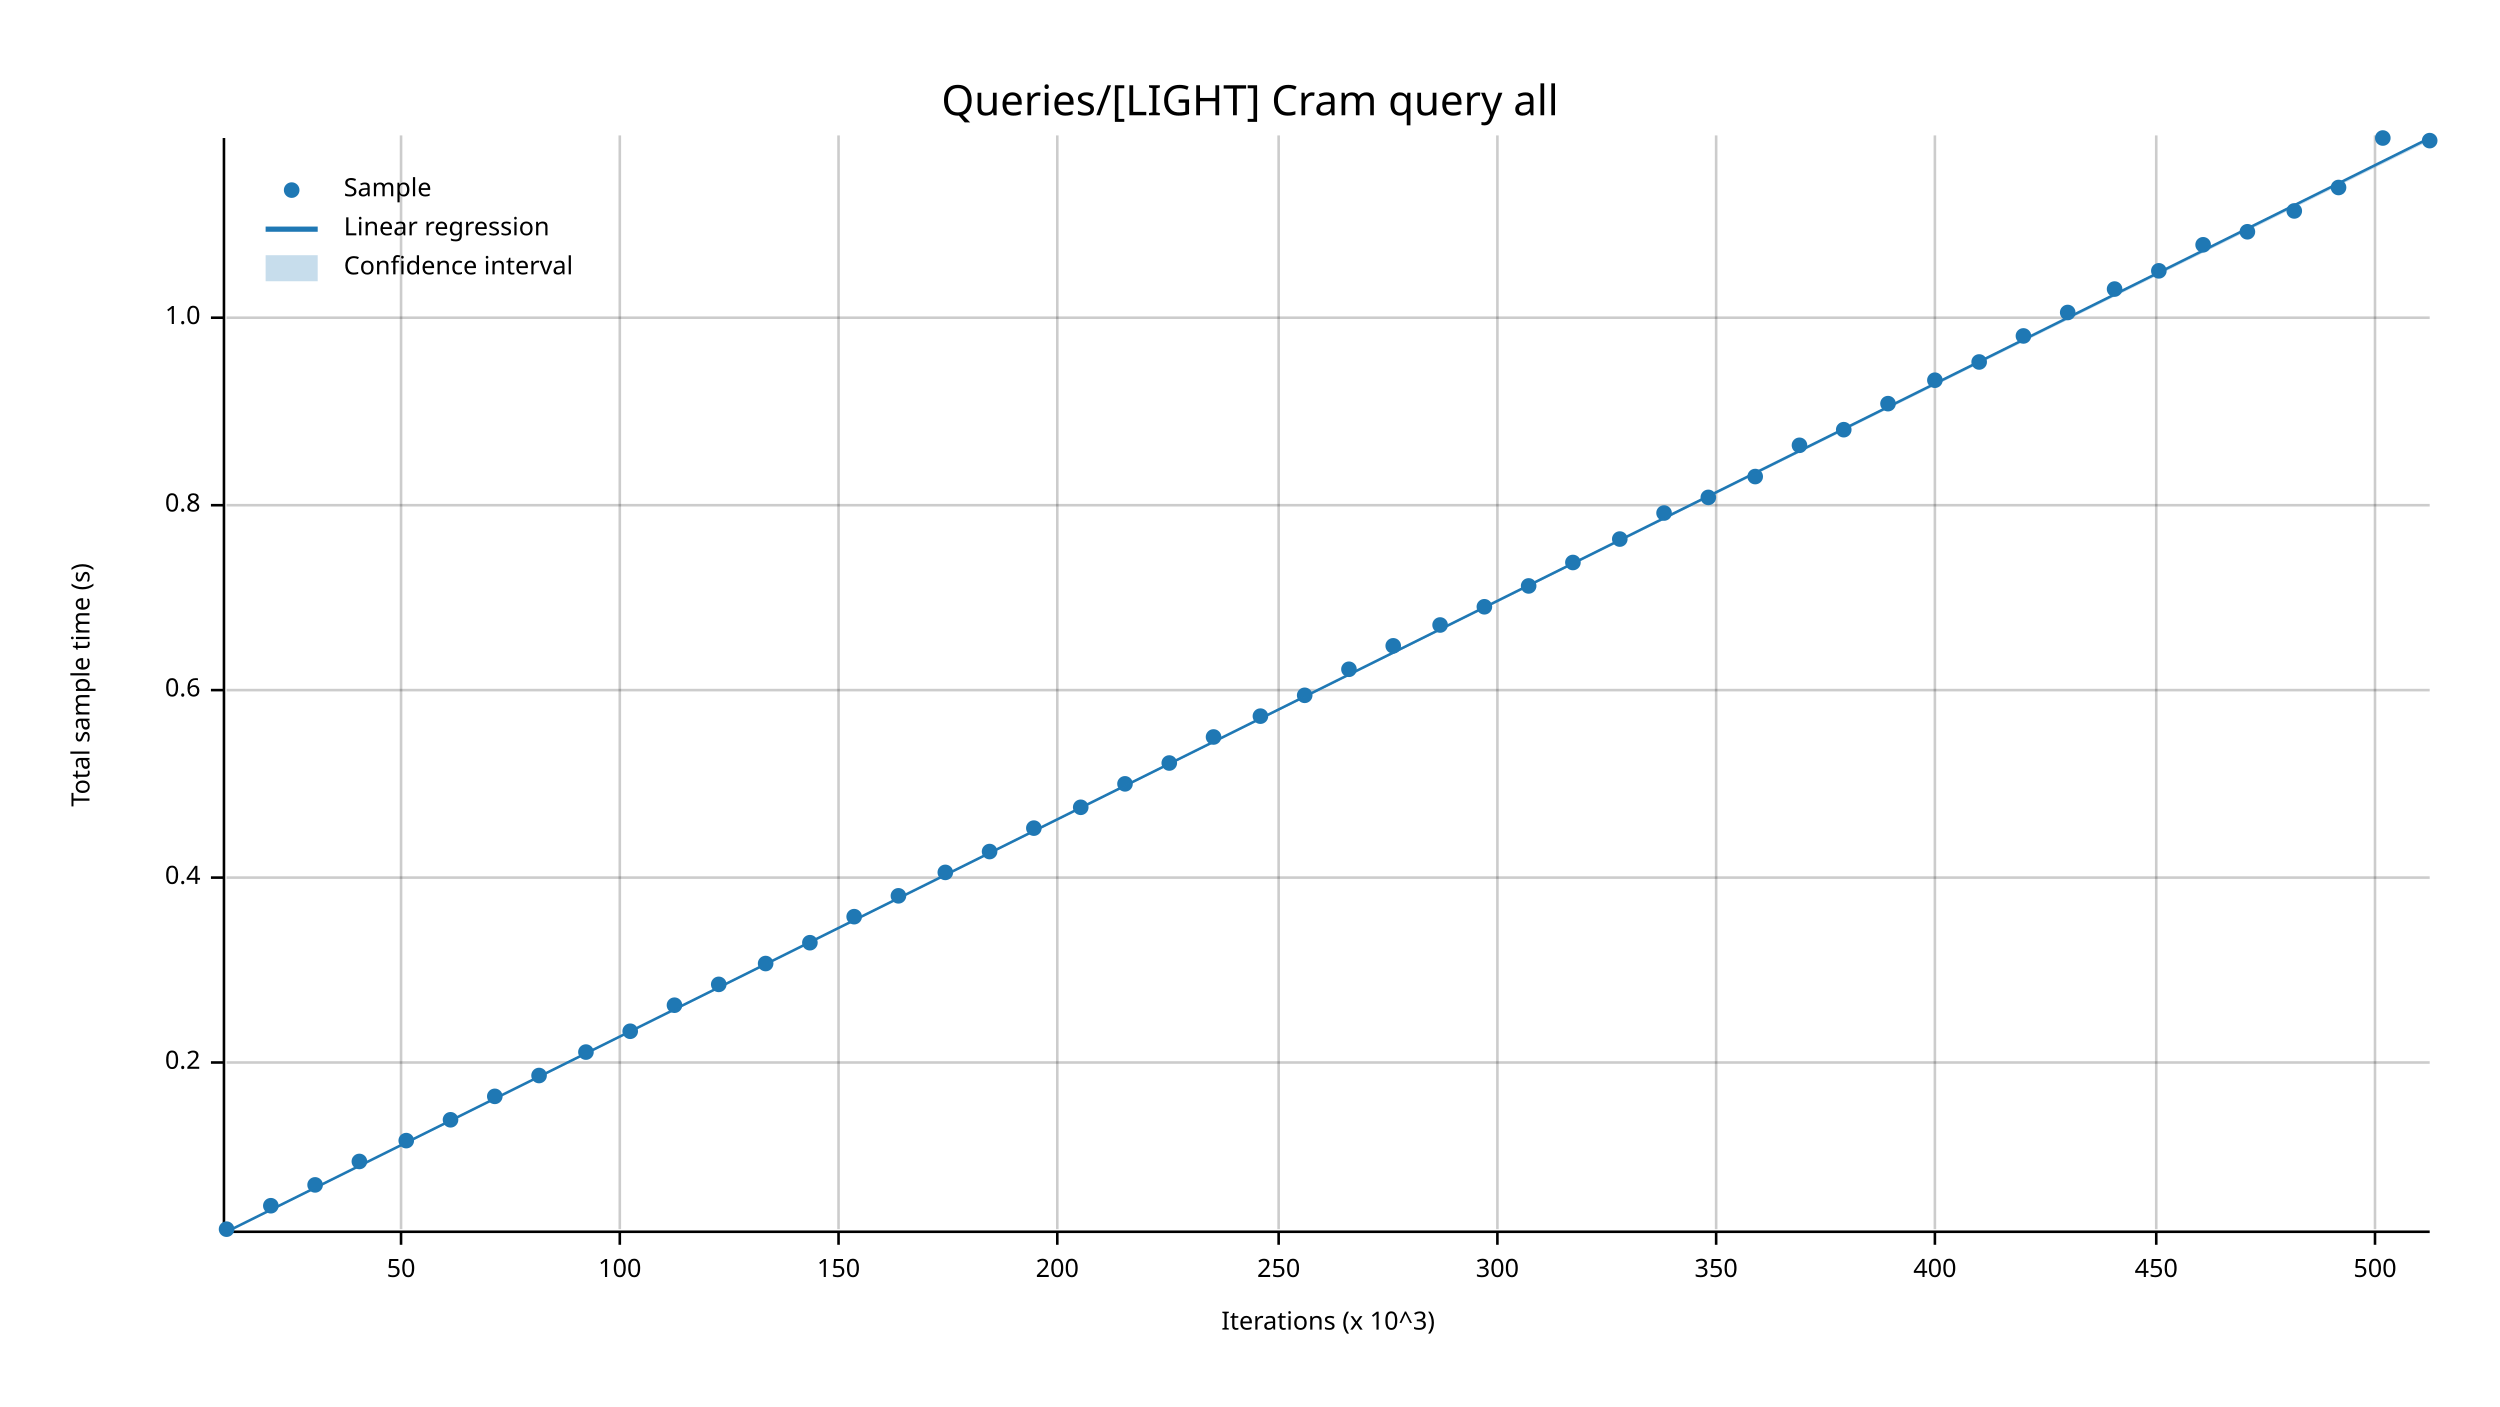
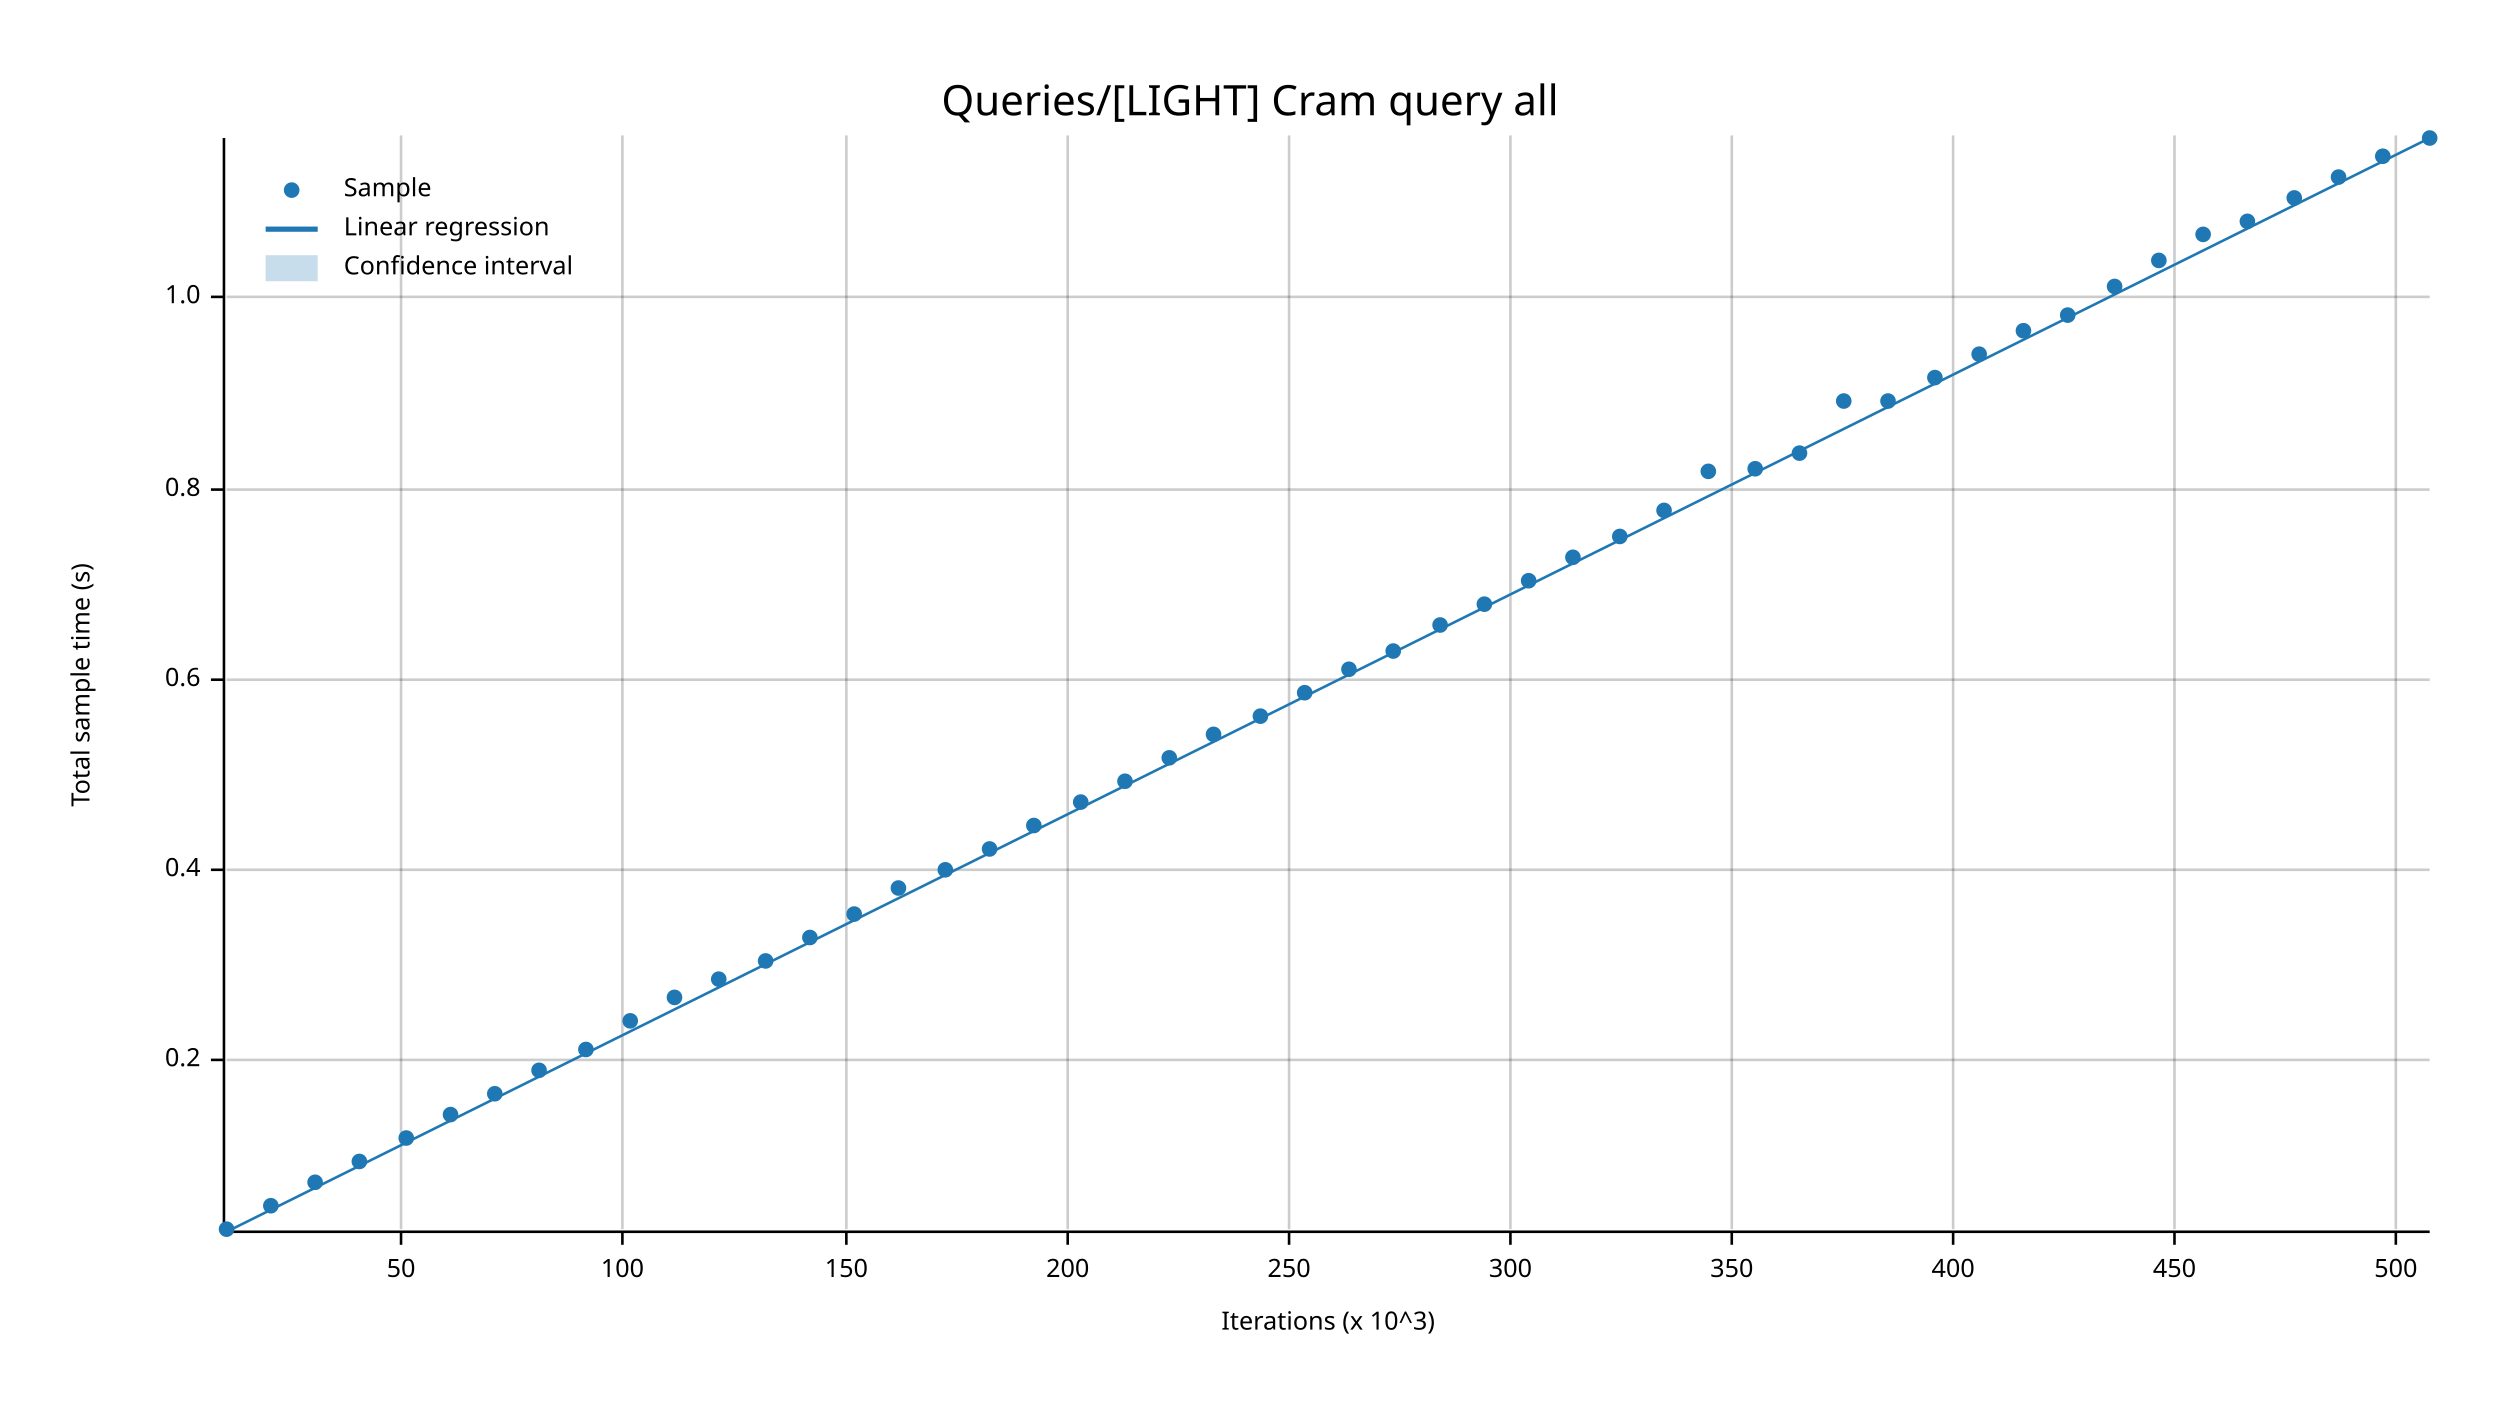
<svg xmlns="http://www.w3.org/2000/svg" width="960" height="540" viewBox="0 0 960 540">
  <text x="480" y="32" dy="0.76em" text-anchor="middle" font-family="sans-serif" font-size="16.129" opacity="1" fill="#000000">
Queries/[LIGHT] Cram query all
</text>
  <text x="27" y="263" dy="0.76em" text-anchor="middle" font-family="sans-serif" font-size="9.677" opacity="1" fill="#000000" transform="rotate(270, 27, 263)">
Total sample time (s)
</text>
  <text x="510" y="513" dy="-0.5ex" text-anchor="middle" font-family="sans-serif" font-size="9.677" opacity="1" fill="#000000">
Iterations (x 10^3)
</text>
  <line opacity="0.2" stroke="#000000" stroke-width="1" x1="154" y1="472" x2="154" y2="52" />
-   <line opacity="0.2" stroke="#000000" stroke-width="1" x1="238" y1="472" x2="238" y2="52" />
-   <line opacity="0.2" stroke="#000000" stroke-width="1" x1="322" y1="472" x2="322" y2="52" />
-   <line opacity="0.2" stroke="#000000" stroke-width="1" x1="406" y1="472" x2="406" y2="52" />
-   <line opacity="0.2" stroke="#000000" stroke-width="1" x1="491" y1="472" x2="491" y2="52" />
-   <line opacity="0.2" stroke="#000000" stroke-width="1" x1="575" y1="472" x2="575" y2="52" />
-   <line opacity="0.2" stroke="#000000" stroke-width="1" x1="659" y1="472" x2="659" y2="52" />
-   <line opacity="0.2" stroke="#000000" stroke-width="1" x1="743" y1="472" x2="743" y2="52" />
-   <line opacity="0.2" stroke="#000000" stroke-width="1" x1="828" y1="472" x2="828" y2="52" />
-   <line opacity="0.2" stroke="#000000" stroke-width="1" x1="912" y1="472" x2="912" y2="52" />
-   <line opacity="0.2" stroke="#000000" stroke-width="1" x1="87" y1="408" x2="933" y2="408" />
-   <line opacity="0.2" stroke="#000000" stroke-width="1" x1="87" y1="337" x2="933" y2="337" />
-   <line opacity="0.2" stroke="#000000" stroke-width="1" x1="87" y1="265" x2="933" y2="265" />
-   <line opacity="0.2" stroke="#000000" stroke-width="1" x1="87" y1="194" x2="933" y2="194" />
-   <line opacity="0.2" stroke="#000000" stroke-width="1" x1="87" y1="122" x2="933" y2="122" />
+   <line opacity="0.2" stroke="#000000" stroke-width="1" x1="239" y1="472" x2="239" y2="52" />
+   <line opacity="0.2" stroke="#000000" stroke-width="1" x1="325" y1="472" x2="325" y2="52" />
+   <line opacity="0.2" stroke="#000000" stroke-width="1" x1="410" y1="472" x2="410" y2="52" />
+   <line opacity="0.2" stroke="#000000" stroke-width="1" x1="495" y1="472" x2="495" y2="52" />
+   <line opacity="0.2" stroke="#000000" stroke-width="1" x1="580" y1="472" x2="580" y2="52" />
+   <line opacity="0.2" stroke="#000000" stroke-width="1" x1="665" y1="472" x2="665" y2="52" />
+   <line opacity="0.2" stroke="#000000" stroke-width="1" x1="750" y1="472" x2="750" y2="52" />
+   <line opacity="0.2" stroke="#000000" stroke-width="1" x1="835" y1="472" x2="835" y2="52" />
+   <line opacity="0.2" stroke="#000000" stroke-width="1" x1="920" y1="472" x2="920" y2="52" />
+   <line opacity="0.2" stroke="#000000" stroke-width="1" x1="87" y1="407" x2="933" y2="407" />
+   <line opacity="0.2" stroke="#000000" stroke-width="1" x1="87" y1="334" x2="933" y2="334" />
+   <line opacity="0.2" stroke="#000000" stroke-width="1" x1="87" y1="261" x2="933" y2="261" />
+   <line opacity="0.2" stroke="#000000" stroke-width="1" x1="87" y1="188" x2="933" y2="188" />
+   <line opacity="0.2" stroke="#000000" stroke-width="1" x1="87" y1="114" x2="933" y2="114" />
  <polyline fill="none" opacity="1" stroke="#000000" stroke-width="1" points="86,53 86,473 " />
-   <text x="77" y="408" dy="0.5ex" text-anchor="end" font-family="sans-serif" font-size="9.677" opacity="1" fill="#000000">
+   <text x="77" y="407" dy="0.5ex" text-anchor="end" font-family="sans-serif" font-size="9.677" opacity="1" fill="#000000">
0.2
</text>
-   <polyline fill="none" opacity="1" stroke="#000000" stroke-width="1" points="81,408 86,408 " />
-   <text x="77" y="337" dy="0.5ex" text-anchor="end" font-family="sans-serif" font-size="9.677" opacity="1" fill="#000000">
+   <polyline fill="none" opacity="1" stroke="#000000" stroke-width="1" points="81,407 86,407 " />
+   <text x="77" y="334" dy="0.5ex" text-anchor="end" font-family="sans-serif" font-size="9.677" opacity="1" fill="#000000">
0.4
</text>
-   <polyline fill="none" opacity="1" stroke="#000000" stroke-width="1" points="81,337 86,337 " />
-   <text x="77" y="265" dy="0.5ex" text-anchor="end" font-family="sans-serif" font-size="9.677" opacity="1" fill="#000000">
+   <polyline fill="none" opacity="1" stroke="#000000" stroke-width="1" points="81,334 86,334 " />
+   <text x="77" y="261" dy="0.5ex" text-anchor="end" font-family="sans-serif" font-size="9.677" opacity="1" fill="#000000">
0.6
</text>
-   <polyline fill="none" opacity="1" stroke="#000000" stroke-width="1" points="81,265 86,265 " />
-   <text x="77" y="194" dy="0.5ex" text-anchor="end" font-family="sans-serif" font-size="9.677" opacity="1" fill="#000000">
+   <polyline fill="none" opacity="1" stroke="#000000" stroke-width="1" points="81,261 86,261 " />
+   <text x="77" y="188" dy="0.5ex" text-anchor="end" font-family="sans-serif" font-size="9.677" opacity="1" fill="#000000">
0.8
</text>
-   <polyline fill="none" opacity="1" stroke="#000000" stroke-width="1" points="81,194 86,194 " />
-   <text x="77" y="122" dy="0.5ex" text-anchor="end" font-family="sans-serif" font-size="9.677" opacity="1" fill="#000000">
+   <polyline fill="none" opacity="1" stroke="#000000" stroke-width="1" points="81,188 86,188 " />
+   <text x="77" y="114" dy="0.5ex" text-anchor="end" font-family="sans-serif" font-size="9.677" opacity="1" fill="#000000">
1.0
</text>
-   <polyline fill="none" opacity="1" stroke="#000000" stroke-width="1" points="81,122 86,122 " />
+   <polyline fill="none" opacity="1" stroke="#000000" stroke-width="1" points="81,114 86,114 " />
  <polyline fill="none" opacity="1" stroke="#000000" stroke-width="1" points="87,473 933,473 " />
  <text x="154" y="483" dy="0.76em" text-anchor="middle" font-family="sans-serif" font-size="9.677" opacity="1" fill="#000000">
50
</text>
  <polyline fill="none" opacity="1" stroke="#000000" stroke-width="1" points="154,473 154,478 " />
-   <text x="238" y="483" dy="0.76em" text-anchor="middle" font-family="sans-serif" font-size="9.677" opacity="1" fill="#000000">
+   <text x="239" y="483" dy="0.76em" text-anchor="middle" font-family="sans-serif" font-size="9.677" opacity="1" fill="#000000">
100
</text>
-   <polyline fill="none" opacity="1" stroke="#000000" stroke-width="1" points="238,473 238,478 " />
-   <text x="322" y="483" dy="0.76em" text-anchor="middle" font-family="sans-serif" font-size="9.677" opacity="1" fill="#000000">
+   <polyline fill="none" opacity="1" stroke="#000000" stroke-width="1" points="239,473 239,478 " />
+   <text x="325" y="483" dy="0.76em" text-anchor="middle" font-family="sans-serif" font-size="9.677" opacity="1" fill="#000000">
150
</text>
-   <polyline fill="none" opacity="1" stroke="#000000" stroke-width="1" points="322,473 322,478 " />
-   <text x="406" y="483" dy="0.76em" text-anchor="middle" font-family="sans-serif" font-size="9.677" opacity="1" fill="#000000">
+   <polyline fill="none" opacity="1" stroke="#000000" stroke-width="1" points="325,473 325,478 " />
+   <text x="410" y="483" dy="0.76em" text-anchor="middle" font-family="sans-serif" font-size="9.677" opacity="1" fill="#000000">
200
</text>
-   <polyline fill="none" opacity="1" stroke="#000000" stroke-width="1" points="406,473 406,478 " />
-   <text x="491" y="483" dy="0.76em" text-anchor="middle" font-family="sans-serif" font-size="9.677" opacity="1" fill="#000000">
+   <polyline fill="none" opacity="1" stroke="#000000" stroke-width="1" points="410,473 410,478 " />
+   <text x="495" y="483" dy="0.76em" text-anchor="middle" font-family="sans-serif" font-size="9.677" opacity="1" fill="#000000">
250
</text>
-   <polyline fill="none" opacity="1" stroke="#000000" stroke-width="1" points="491,473 491,478 " />
-   <text x="575" y="483" dy="0.76em" text-anchor="middle" font-family="sans-serif" font-size="9.677" opacity="1" fill="#000000">
+   <polyline fill="none" opacity="1" stroke="#000000" stroke-width="1" points="495,473 495,478 " />
+   <text x="580" y="483" dy="0.76em" text-anchor="middle" font-family="sans-serif" font-size="9.677" opacity="1" fill="#000000">
300
</text>
-   <polyline fill="none" opacity="1" stroke="#000000" stroke-width="1" points="575,473 575,478 " />
-   <text x="659" y="483" dy="0.76em" text-anchor="middle" font-family="sans-serif" font-size="9.677" opacity="1" fill="#000000">
+   <polyline fill="none" opacity="1" stroke="#000000" stroke-width="1" points="580,473 580,478 " />
+   <text x="665" y="483" dy="0.76em" text-anchor="middle" font-family="sans-serif" font-size="9.677" opacity="1" fill="#000000">
350
</text>
-   <polyline fill="none" opacity="1" stroke="#000000" stroke-width="1" points="659,473 659,478 " />
-   <text x="743" y="483" dy="0.76em" text-anchor="middle" font-family="sans-serif" font-size="9.677" opacity="1" fill="#000000">
+   <polyline fill="none" opacity="1" stroke="#000000" stroke-width="1" points="665,473 665,478 " />
+   <text x="750" y="483" dy="0.76em" text-anchor="middle" font-family="sans-serif" font-size="9.677" opacity="1" fill="#000000">
400
</text>
-   <polyline fill="none" opacity="1" stroke="#000000" stroke-width="1" points="743,473 743,478 " />
-   <text x="828" y="483" dy="0.76em" text-anchor="middle" font-family="sans-serif" font-size="9.677" opacity="1" fill="#000000">
+   <polyline fill="none" opacity="1" stroke="#000000" stroke-width="1" points="750,473 750,478 " />
+   <text x="835" y="483" dy="0.76em" text-anchor="middle" font-family="sans-serif" font-size="9.677" opacity="1" fill="#000000">
450
</text>
-   <polyline fill="none" opacity="1" stroke="#000000" stroke-width="1" points="828,473 828,478 " />
-   <text x="912" y="483" dy="0.76em" text-anchor="middle" font-family="sans-serif" font-size="9.677" opacity="1" fill="#000000">
+   <polyline fill="none" opacity="1" stroke="#000000" stroke-width="1" points="835,473 835,478 " />
+   <text x="920" y="483" dy="0.76em" text-anchor="middle" font-family="sans-serif" font-size="9.677" opacity="1" fill="#000000">
500
</text>
-   <polyline fill="none" opacity="1" stroke="#000000" stroke-width="1" points="912,473 912,478 " />
+   <polyline fill="none" opacity="1" stroke="#000000" stroke-width="1" points="920,473 920,478 " />
  <circle cx="87" cy="472" r="3" opacity="1" fill="#1F78B4" stroke="none" stroke-width="1" />
  <circle cx="104" cy="463" r="3" opacity="1" fill="#1F78B4" stroke="none" stroke-width="1" />
-   <circle cx="121" cy="455" r="3" opacity="1" fill="#1F78B4" stroke="none" stroke-width="1" />
+   <circle cx="121" cy="454" r="3" opacity="1" fill="#1F78B4" stroke="none" stroke-width="1" />
  <circle cx="138" cy="446" r="3" opacity="1" fill="#1F78B4" stroke="none" stroke-width="1" />
-   <circle cx="156" cy="438" r="3" opacity="1" fill="#1F78B4" stroke="none" stroke-width="1" />
-   <circle cx="173" cy="430" r="3" opacity="1" fill="#1F78B4" stroke="none" stroke-width="1" />
-   <circle cx="190" cy="421" r="3" opacity="1" fill="#1F78B4" stroke="none" stroke-width="1" />
-   <circle cx="207" cy="413" r="3" opacity="1" fill="#1F78B4" stroke="none" stroke-width="1" />
-   <circle cx="225" cy="404" r="3" opacity="1" fill="#1F78B4" stroke="none" stroke-width="1" />
-   <circle cx="242" cy="396" r="3" opacity="1" fill="#1F78B4" stroke="none" stroke-width="1" />
-   <circle cx="259" cy="386" r="3" opacity="1" fill="#1F78B4" stroke="none" stroke-width="1" />
-   <circle cx="276" cy="378" r="3" opacity="1" fill="#1F78B4" stroke="none" stroke-width="1" />
-   <circle cx="294" cy="370" r="3" opacity="1" fill="#1F78B4" stroke="none" stroke-width="1" />
-   <circle cx="311" cy="362" r="3" opacity="1" fill="#1F78B4" stroke="none" stroke-width="1" />
-   <circle cx="328" cy="352" r="3" opacity="1" fill="#1F78B4" stroke="none" stroke-width="1" />
-   <circle cx="345" cy="344" r="3" opacity="1" fill="#1F78B4" stroke="none" stroke-width="1" />
-   <circle cx="363" cy="335" r="3" opacity="1" fill="#1F78B4" stroke="none" stroke-width="1" />
-   <circle cx="380" cy="327" r="3" opacity="1" fill="#1F78B4" stroke="none" stroke-width="1" />
-   <circle cx="397" cy="318" r="3" opacity="1" fill="#1F78B4" stroke="none" stroke-width="1" />
-   <circle cx="415" cy="310" r="3" opacity="1" fill="#1F78B4" stroke="none" stroke-width="1" />
-   <circle cx="432" cy="301" r="3" opacity="1" fill="#1F78B4" stroke="none" stroke-width="1" />
-   <circle cx="449" cy="293" r="3" opacity="1" fill="#1F78B4" stroke="none" stroke-width="1" />
-   <circle cx="466" cy="283" r="3" opacity="1" fill="#1F78B4" stroke="none" stroke-width="1" />
+   <circle cx="156" cy="437" r="3" opacity="1" fill="#1F78B4" stroke="none" stroke-width="1" />
+   <circle cx="173" cy="428" r="3" opacity="1" fill="#1F78B4" stroke="none" stroke-width="1" />
+   <circle cx="190" cy="420" r="3" opacity="1" fill="#1F78B4" stroke="none" stroke-width="1" />
+   <circle cx="207" cy="411" r="3" opacity="1" fill="#1F78B4" stroke="none" stroke-width="1" />
+   <circle cx="225" cy="403" r="3" opacity="1" fill="#1F78B4" stroke="none" stroke-width="1" />
+   <circle cx="242" cy="392" r="3" opacity="1" fill="#1F78B4" stroke="none" stroke-width="1" />
+   <circle cx="259" cy="383" r="3" opacity="1" fill="#1F78B4" stroke="none" stroke-width="1" />
+   <circle cx="276" cy="376" r="3" opacity="1" fill="#1F78B4" stroke="none" stroke-width="1" />
+   <circle cx="294" cy="369" r="3" opacity="1" fill="#1F78B4" stroke="none" stroke-width="1" />
+   <circle cx="311" cy="360" r="3" opacity="1" fill="#1F78B4" stroke="none" stroke-width="1" />
+   <circle cx="328" cy="351" r="3" opacity="1" fill="#1F78B4" stroke="none" stroke-width="1" />
+   <circle cx="345" cy="341" r="3" opacity="1" fill="#1F78B4" stroke="none" stroke-width="1" />
+   <circle cx="363" cy="334" r="3" opacity="1" fill="#1F78B4" stroke="none" stroke-width="1" />
+   <circle cx="380" cy="326" r="3" opacity="1" fill="#1F78B4" stroke="none" stroke-width="1" />
+   <circle cx="397" cy="317" r="3" opacity="1" fill="#1F78B4" stroke="none" stroke-width="1" />
+   <circle cx="415" cy="308" r="3" opacity="1" fill="#1F78B4" stroke="none" stroke-width="1" />
+   <circle cx="432" cy="300" r="3" opacity="1" fill="#1F78B4" stroke="none" stroke-width="1" />
+   <circle cx="449" cy="291" r="3" opacity="1" fill="#1F78B4" stroke="none" stroke-width="1" />
+   <circle cx="466" cy="282" r="3" opacity="1" fill="#1F78B4" stroke="none" stroke-width="1" />
  <circle cx="484" cy="275" r="3" opacity="1" fill="#1F78B4" stroke="none" stroke-width="1" />
-   <circle cx="501" cy="267" r="3" opacity="1" fill="#1F78B4" stroke="none" stroke-width="1" />
+   <circle cx="501" cy="266" r="3" opacity="1" fill="#1F78B4" stroke="none" stroke-width="1" />
  <circle cx="518" cy="257" r="3" opacity="1" fill="#1F78B4" stroke="none" stroke-width="1" />
-   <circle cx="535" cy="248" r="3" opacity="1" fill="#1F78B4" stroke="none" stroke-width="1" />
+   <circle cx="535" cy="250" r="3" opacity="1" fill="#1F78B4" stroke="none" stroke-width="1" />
  <circle cx="553" cy="240" r="3" opacity="1" fill="#1F78B4" stroke="none" stroke-width="1" />
-   <circle cx="570" cy="233" r="3" opacity="1" fill="#1F78B4" stroke="none" stroke-width="1" />
-   <circle cx="587" cy="225" r="3" opacity="1" fill="#1F78B4" stroke="none" stroke-width="1" />
-   <circle cx="604" cy="216" r="3" opacity="1" fill="#1F78B4" stroke="none" stroke-width="1" />
-   <circle cx="622" cy="207" r="3" opacity="1" fill="#1F78B4" stroke="none" stroke-width="1" />
-   <circle cx="639" cy="197" r="3" opacity="1" fill="#1F78B4" stroke="none" stroke-width="1" />
-   <circle cx="656" cy="191" r="3" opacity="1" fill="#1F78B4" stroke="none" stroke-width="1" />
-   <circle cx="674" cy="183" r="3" opacity="1" fill="#1F78B4" stroke="none" stroke-width="1" />
-   <circle cx="691" cy="171" r="3" opacity="1" fill="#1F78B4" stroke="none" stroke-width="1" />
-   <circle cx="708" cy="165" r="3" opacity="1" fill="#1F78B4" stroke="none" stroke-width="1" />
-   <circle cx="725" cy="155" r="3" opacity="1" fill="#1F78B4" stroke="none" stroke-width="1" />
-   <circle cx="743" cy="146" r="3" opacity="1" fill="#1F78B4" stroke="none" stroke-width="1" />
-   <circle cx="760" cy="139" r="3" opacity="1" fill="#1F78B4" stroke="none" stroke-width="1" />
-   <circle cx="777" cy="129" r="3" opacity="1" fill="#1F78B4" stroke="none" stroke-width="1" />
-   <circle cx="794" cy="120" r="3" opacity="1" fill="#1F78B4" stroke="none" stroke-width="1" />
-   <circle cx="812" cy="111" r="3" opacity="1" fill="#1F78B4" stroke="none" stroke-width="1" />
-   <circle cx="829" cy="104" r="3" opacity="1" fill="#1F78B4" stroke="none" stroke-width="1" />
-   <circle cx="846" cy="94" r="3" opacity="1" fill="#1F78B4" stroke="none" stroke-width="1" />
-   <circle cx="863" cy="89" r="3" opacity="1" fill="#1F78B4" stroke="none" stroke-width="1" />
-   <circle cx="881" cy="81" r="3" opacity="1" fill="#1F78B4" stroke="none" stroke-width="1" />
-   <circle cx="898" cy="72" r="3" opacity="1" fill="#1F78B4" stroke="none" stroke-width="1" />
-   <circle cx="915" cy="53" r="3" opacity="1" fill="#1F78B4" stroke="none" stroke-width="1" />
-   <circle cx="933" cy="54" r="3" opacity="1" fill="#1F78B4" stroke="none" stroke-width="1" />
+   <circle cx="570" cy="232" r="3" opacity="1" fill="#1F78B4" stroke="none" stroke-width="1" />
+   <circle cx="587" cy="223" r="3" opacity="1" fill="#1F78B4" stroke="none" stroke-width="1" />
+   <circle cx="604" cy="214" r="3" opacity="1" fill="#1F78B4" stroke="none" stroke-width="1" />
+   <circle cx="622" cy="206" r="3" opacity="1" fill="#1F78B4" stroke="none" stroke-width="1" />
+   <circle cx="639" cy="196" r="3" opacity="1" fill="#1F78B4" stroke="none" stroke-width="1" />
+   <circle cx="656" cy="181" r="3" opacity="1" fill="#1F78B4" stroke="none" stroke-width="1" />
+   <circle cx="674" cy="180" r="3" opacity="1" fill="#1F78B4" stroke="none" stroke-width="1" />
+   <circle cx="691" cy="174" r="3" opacity="1" fill="#1F78B4" stroke="none" stroke-width="1" />
+   <circle cx="708" cy="154" r="3" opacity="1" fill="#1F78B4" stroke="none" stroke-width="1" />
+   <circle cx="725" cy="154" r="3" opacity="1" fill="#1F78B4" stroke="none" stroke-width="1" />
+   <circle cx="743" cy="145" r="3" opacity="1" fill="#1F78B4" stroke="none" stroke-width="1" />
+   <circle cx="760" cy="136" r="3" opacity="1" fill="#1F78B4" stroke="none" stroke-width="1" />
+   <circle cx="777" cy="127" r="3" opacity="1" fill="#1F78B4" stroke="none" stroke-width="1" />
+   <circle cx="794" cy="121" r="3" opacity="1" fill="#1F78B4" stroke="none" stroke-width="1" />
+   <circle cx="812" cy="110" r="3" opacity="1" fill="#1F78B4" stroke="none" stroke-width="1" />
+   <circle cx="829" cy="100" r="3" opacity="1" fill="#1F78B4" stroke="none" stroke-width="1" />
+   <circle cx="846" cy="90" r="3" opacity="1" fill="#1F78B4" stroke="none" stroke-width="1" />
+   <circle cx="863" cy="85" r="3" opacity="1" fill="#1F78B4" stroke="none" stroke-width="1" />
+   <circle cx="881" cy="76" r="3" opacity="1" fill="#1F78B4" stroke="none" stroke-width="1" />
+   <circle cx="898" cy="68" r="3" opacity="1" fill="#1F78B4" stroke="none" stroke-width="1" />
+   <circle cx="915" cy="60" r="3" opacity="1" fill="#1F78B4" stroke="none" stroke-width="1" />
+   <circle cx="933" cy="53" r="3" opacity="1" fill="#1F78B4" stroke="none" stroke-width="1" />
  <polyline fill="none" opacity="1" stroke="#1F78B4" stroke-width="1" points="87,473 933,53 " />
-   <polygon opacity="0.25" fill="#1F78B4" points="87,473 933,54 933,53 " />
+   <polygon opacity="0.25" fill="#1F78B4" points="87,473 933,53 933,53 " />
  <text x="132" y="68" dy="0.76em" text-anchor="start" font-family="sans-serif" font-size="9.677" opacity="1" fill="#000000">
Sample
</text>
  <text x="132" y="83" dy="0.76em" text-anchor="start" font-family="sans-serif" font-size="9.677" opacity="1" fill="#000000">
Linear regression
</text>
  <text x="132" y="98" dy="0.76em" text-anchor="start" font-family="sans-serif" font-size="9.677" opacity="1" fill="#000000">
Confidence interval
</text>
  <circle cx="112" cy="73" r="3" opacity="1" fill="#1F78B4" stroke="none" stroke-width="1" />
  <polyline fill="none" opacity="1" stroke="#1F78B4" stroke-width="2" points="102,88 122,88 " />
  <rect x="102" y="98" width="20" height="10" opacity="0.25" fill="#1F78B4" stroke="none" />
</svg>
